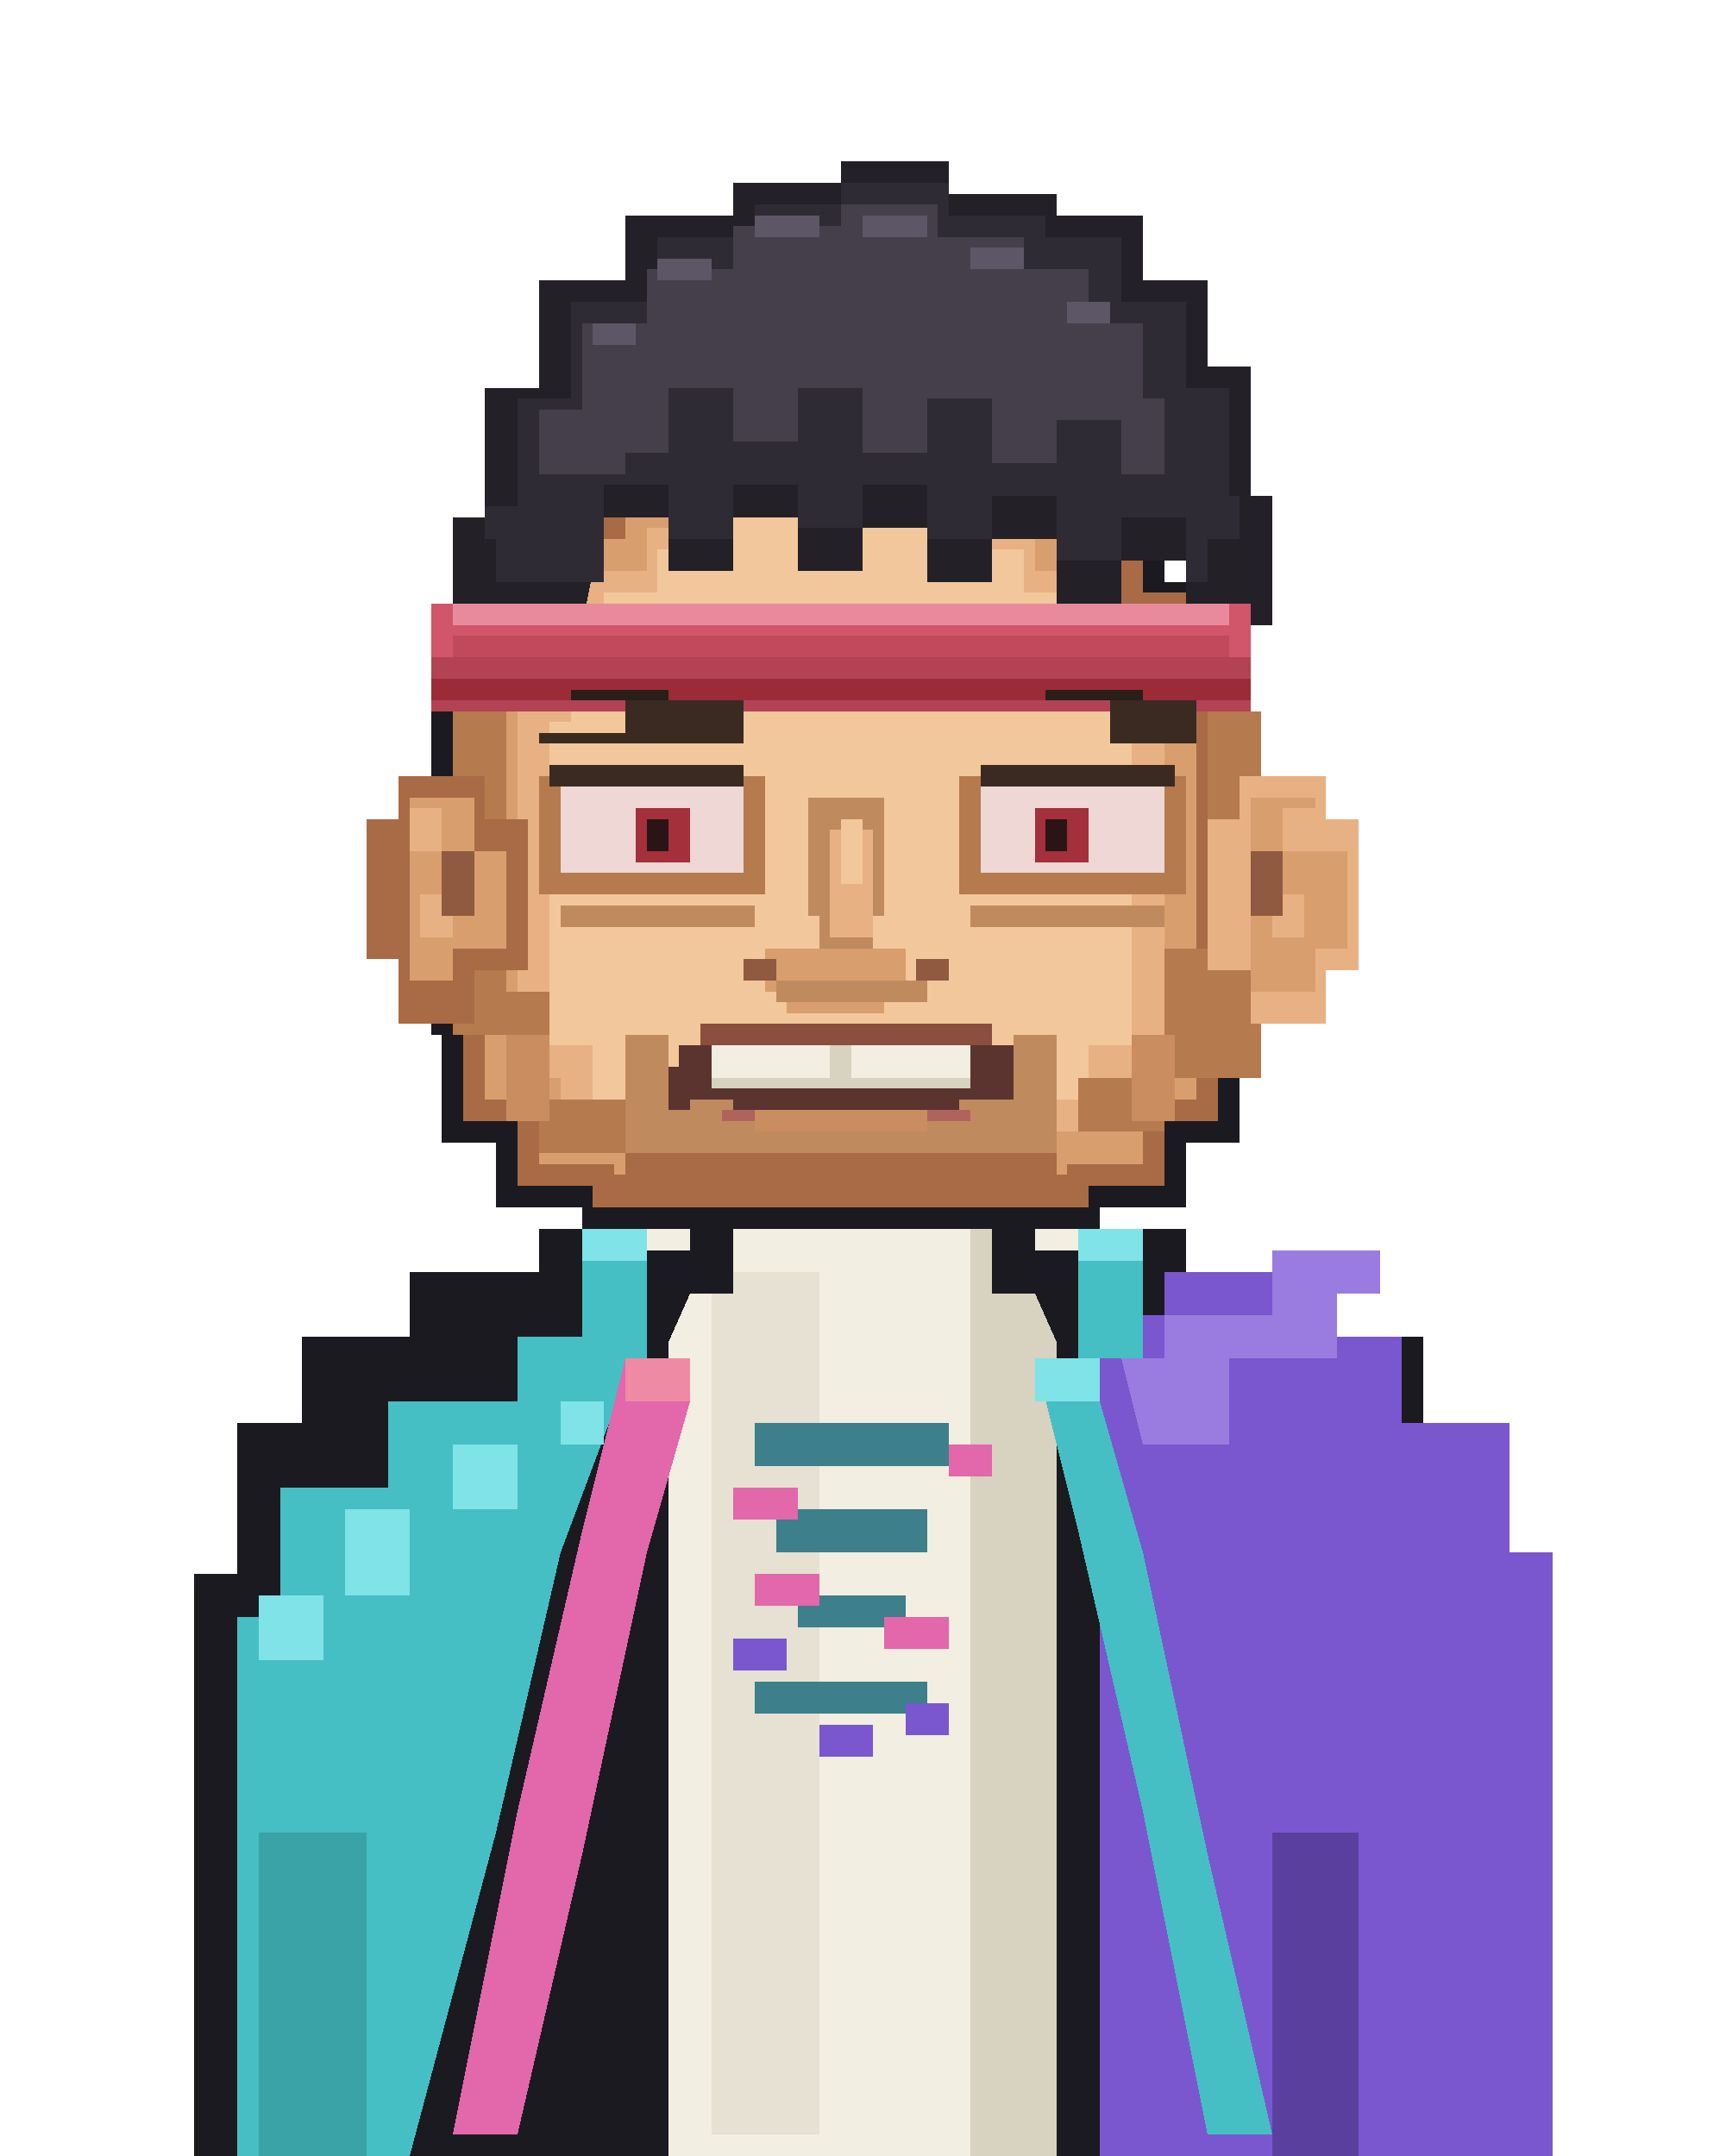
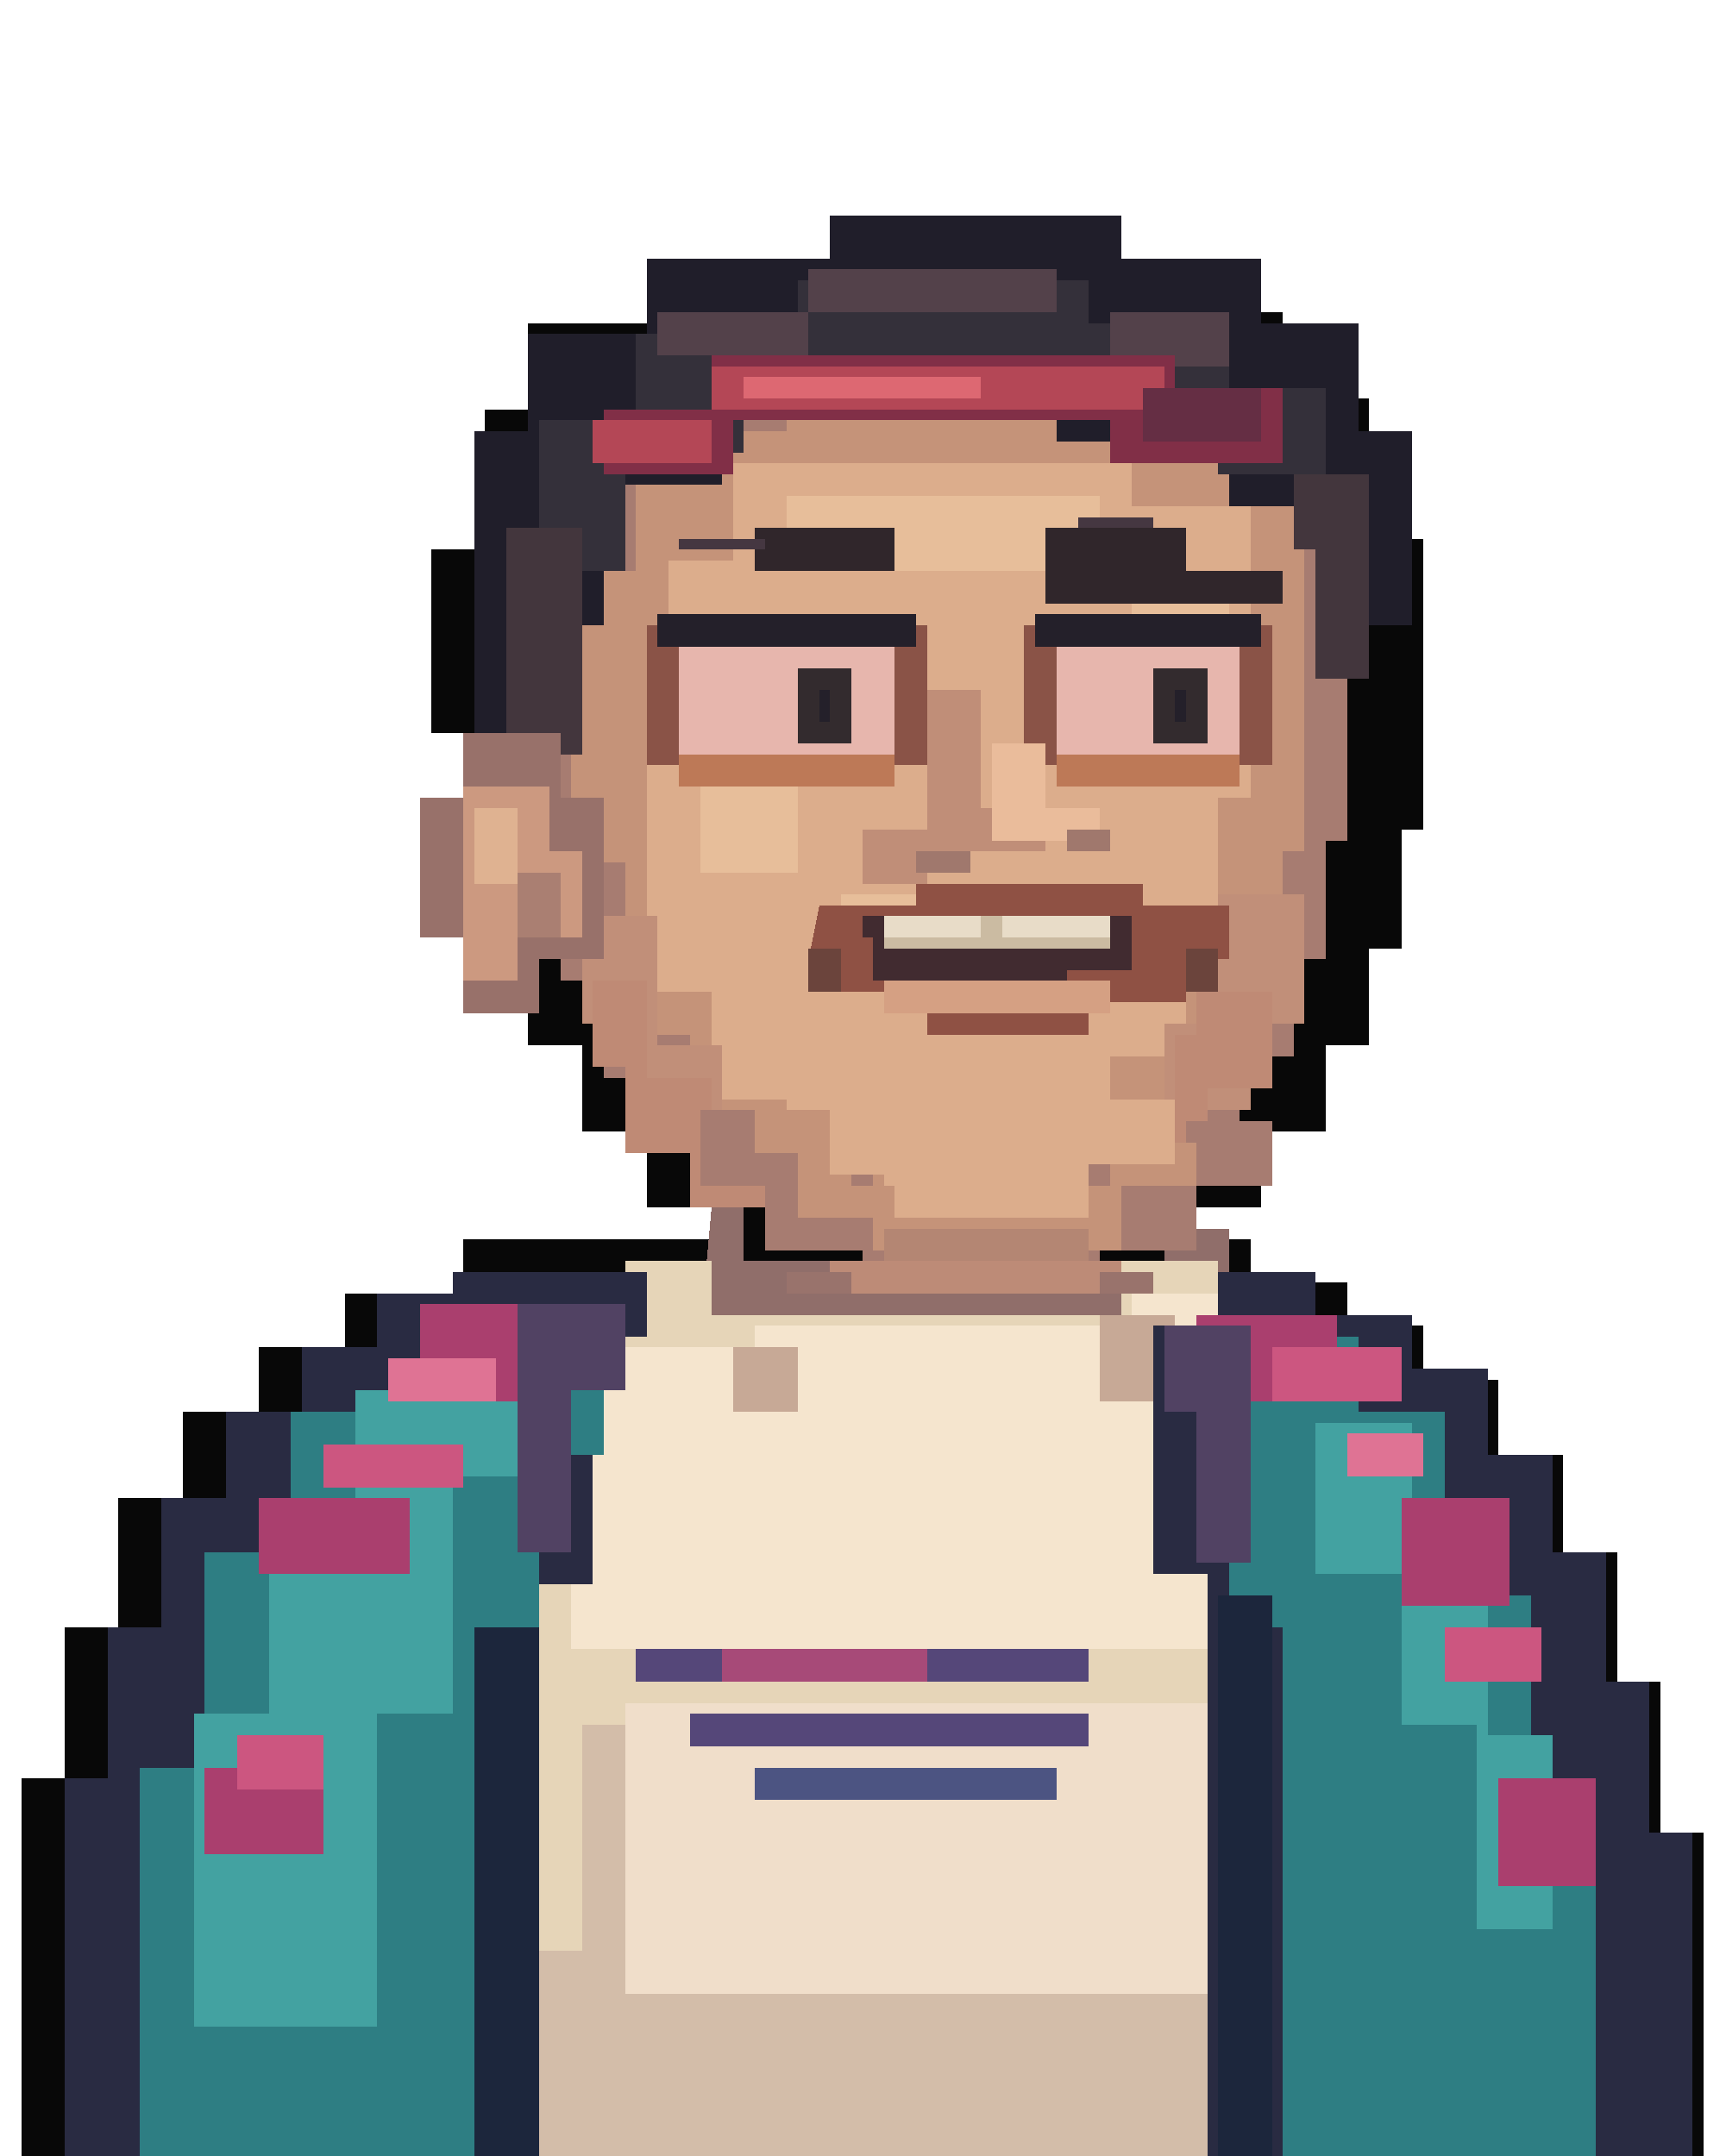
<svg xmlns="http://www.w3.org/2000/svg" width="480" height="600" viewBox="0 0 160 200" shape-rendering="crispEdges" data-expression="scared">
-   <g id="body-outline" fill="#1b1a21">
-     <path d="M18 200V146h4v-14h6v-8h10v-6h12v-4h60v4h12v6h10v8h6v14h4v54z" />
+   <g id="body-outline" fill="#080808">
+     <path d="M43 115h73v4h9v4h7v5h7v7h6v9h5v12h4v14h4v30H2v-35h4v-14h5v-12h6v-8h7v-6h8v-5h11z" />
  </g>
  <g id="neck">
-     <path fill="#b57a4e" d="M62 104h32v16h-8v4H70v-4h-8z" />
-     <path fill="#d99e6d" d="M65 104h26v13h5v5H60v-5h5z" />
-     <path fill="#e8b183" d="M69 106h18v9H69z" />
-     <path fill="#a86b45" d="M65 113h26v8H65z" />
+     <path fill="#99736c" d="M66 99h44v26H58v-8h8z" />
+     <path fill="#bd8b77" d="M71 101h33v19H66v-6h5z" />
+     <path fill="#d8a585" d="M75 102h27v14H75z" />
+     <path fill="#906e6a" d="M66 112h11v7h28v-5h9v9H65z" />
  </g>
-   <g id="tank">
-     <path fill="#f2eee1" d="M62 114h36v86H62z" />
-     <path fill="#d8d2c0" d="M90 114h8v86h-8z" />
-     <path fill="#e6e1d2" d="M66 118h10v80H66z" />
-     <path fill="#3d7f8a" d="M70 132h18v4H70zM72 140h14v4H72zM74 148h10v3H74zM70 156h16v3H70z" />
-     <path fill="#e267ab" d="M68 138h6v3h-6zM88 134h4v3h-4zM70 146h6v3h-6zM82 150h6v3h-6z" />
-     <path fill="#7a57cf" d="M68 152h5v3h-5zM84 158h4v3h-4zM76 160h5v3h-5z" />
+   <g id="shirt">
+     <path fill="#e6d5b8" d="M66 122h38v-5h9v8h13v22h-5v53H37v-53h7v-22h14v-8h8z" />
+     <path fill="#f5e5ce" d="M70 123h35v-3h9v33H53v-28h17z" />
+     <path fill="#d3bda9" d="M54 160h67v40H43v-19h11z" />
+     <path fill="#f0deca" d="M58 158h55v27H58z" />
+     <path fill="#c7a996" d="M68 125h6v6h-6zM102 122h7v8h-7z" />
+     <path fill="#554779" d="M59 153h42v3H59zM64 159h37v3H64z" />
+     <path fill="#a74a78" d="M67 153h19v3H67z" />
+     <path fill="#4c5482" d="M70 164h28v3H70z" />
  </g>
-   <g id="windbreaker">
-     <path fill="#1b1a21" d="M18 200v-54h4v-14h6v-8h10v-6h12v-4h14v6l-8 18-6 28-6 34z" />
-     <path fill="#1b1a21" d="M142 200v-54h-4v-14h-6v-8h-10v-6h-12v-4h-14v6l8 18 6 28 6 34z" />
-     <path fill="#46bfc4" d="M22 200v-50h4v-12h10v-8h12v-6h10v4l-6 16-6 26-8 30z" />
-     <path fill="#7fe3e8" d="M24 148h8v-8h10v-6h10v-4h4v4h-8v6H38v8h-8v6h-6z" />
-     <path fill="#3aa3a8" d="M24 170h10v30H24z" />
-     <path fill="#e267ab" d="M58 126h6v4l-4 14-6 28-6 26h-6l6-30 6-26z" />
-     <path fill="#ef8aa4" d="M58 126h6v4h-6z" />
-     <path fill="#7a57cf" d="M102 200v-78h6v-4h10v6h12v8h10v12h4v56z" />
-     <path fill="#9a7ce0" d="M104 126h4v-4h10v-6h10v4h-4v6h-10v8h-8z" />
-     <path fill="#5b3f9e" d="M118 170h8v30h-8z" />
-     <path fill="#46bfc4" d="M96 126h6v4l4 14 6 28 6 26h-6l-6-30-6-26z" />
-     <path fill="#7fe3e8" d="M96 126h6v4h-6z" />
-     <path fill="#f2eee1" d="M58 112h8v4h-8zM94 112h6v4h-6z" />
-     <path fill="#46bfc4" d="M54 114h6v12h-6zM100 114h6v12h-6z" />
-     <path fill="#7fe3e8" d="M54 114h6v3h-6zM100 114h6v3h-6z" />
-     <path fill="#1b1a21" d="M64 114h4v6h-4zM92 114h4v6h-4z" />
+   <g id="jacket">
+     <path fill="#292b42" d="M42 118h18v6h-5v23h-5v53H6v-35h4v-14h5v-12h6v-8h7v-6h7v-5h7zM113 118h9v4h9v5h7v8h6v9h5v12h4v14h4v30h-45v-54h-5v-23h6z" />
+     <path fill="#2e7e83" d="M39 122h17v13h-6v19h-6v46H13v-36h6v-20h8v-13h12zM114 124h12v7h8v17h8v19h6v33h-29v-49h-5z" />
+     <path fill="#43a2a1" d="M33 129h15v8h-6v22h-7v29H18v-29h7v-16h8zM122 132h9v11h7v18h6v18h-7v-19h-7v-14h-8z" />
+     <path fill="#aa3f6e" d="M39 121h14v9H39zM24 139h14v7H24zM19 164h11v8H19zM111 122h13v8h-13zM130 139h10v10h-10zM139 165h9v10h-9z" />
+     <path fill="#cc5680" d="M30 134h13v4H30zM22 161h8v5H22zM118 125h12v5h-12zM134 151h9v5h-9z" />
+     <path fill="#514263" d="M48 121h10v8h-5v15h-5zM108 123h8v22h-5v-14h-3z" />
+     <path fill="#1c263c" d="M44 151h6v49h-6zM113 148h5v52h-5z" />
+     <path fill="#df7394" d="M36 126h10v4H36zM125 133h7v4h-7z" />
+   </g>
+   <g id="under-chin-fill">
+     <path fill="#080808" d="M64 96h50v10h-7v7h-7v4H77v-4h-8v-6h-5z" />
+     <path fill="#b48673" d="M68 97h43v8h-7v6H78v-5H68z" />
  </g>
  <g id="head">
-     <path fill="#1b1a21" d="M54 112L46 112L46 106L41 106L41 96L40 96L40 64L43 64L43 54L48 54L48 47L55 47L55 42L64 42L64 38L92 38L92 42L101 42L101 47L108 47L108 54L113 54L113 64L116 64L116 96L115 96L115 106L110 106L110 112L102 112L102 114L54 114Z" />
-     <path fill="#a86b45" d="M55 110L48 110L48 104L43 104L43 95L42 95L42 65L45 65L45 55L50 55L50 48L56 48L56 44L65 44L65 40L91 40L91 44L100 44L100 48L106 48L106 55L111 55L111 65L114 65L114 95L113 95L113 104L108 104L108 110L101 110L101 112L55 112Z" />
-     <path fill="#d99e6d" d="M57 108L50 108L50 102L45 102L45 93L45 93L45 65L47 65L47 57L52 57L52 50L58 50L58 46L66 46L66 42L90 42L90 46L98 46L98 50L104 50L104 57L109 57L109 65L111 65L111 93L111 93L111 102L106 102L106 108L99 108L99 109L57 109Z" />
-     <path fill="#e8b183" d="M59 105L52 105L52 100L48 100L48 92L48 92L48 66L50 66L50 58L54 58L54 53L60 53L60 49L67 49L67 45L89 45L89 49L96 49L96 53L102 53L102 58L106 58L106 66L108 66L108 92L108 92L108 100L104 100L104 105L97 105L97 106L59 106Z" />
-     <path fill="#f2c79b" d="M61 102L55 102L55 97L51 97L51 90L51 90L51 67L53 67L53 60L56 60L56 55L61 55L61 51L68 51L68 48L88 48L88 51L95 51L95 55L100 55L100 60L103 60L103 67L105 67L105 90L105 90L105 97L101 97L101 102L95 102L95 103L61 103Z" />
-     <path fill="#b57a4e" d="M42 66h5v26h4v10h8v5h-9V96h-8zM112 66h5v34h-9v5h-8v-5h8V88h4z" />
-     <path fill="#c98d5f" d="M47 96h4v8h-4zM105 96h4v8h-4z" />
-     <path fill="#c08a5f" d="M62 101h32v4H62z" />
-     <path fill="#a86b45" d="M58 106h40v3H58z" />
+     <path fill="#080808" d="M49 30h13v-6h43v5h14v8h8v13h5v27h-2v11h-3v9h-4v8h-6v7h-9v5h-11v3H79v-3H69v-5h-9v-7h-6v-8h-5V87h-4V68h-5V51h5V38h4z" />
+     <path fill="#a77c71" d="M53 39h11v-7h40v5h14v10h7v31h-2v11h-3v9h-5v7h-7v6h-9v4H80v-3h-10v-5h-8v-7h-6v-9h-4V78h-4V61h5z" />
+     <path fill="#c59379" d="M59 40h14v-6h29v5h13v8h6v32h-2v11h-4v9h-6v8h-9v4H81v-3H72v-5h-8v-7h-6V80h-5V68h-1V53h7z" />
+     <path fill="#dcad8c" d="M68 43h37v4h11v27h-3v14h-3v10h-7v8h-9v4H82v-3h-9v-5h-7v-10h-6V68h2V52h6z" />
+     <path fill="#e7be9a" d="M73 46h29v7H73zM105 53h9v8h-9zM65 67h9v14h-9zM78 83h16v9H78z" />
+     <path fill="#c18f79" d="M54 85h7v12h6v7h8v5h-9v-6h-6v-8h-6zM113 83h8v12h-5v8h-8v5h-6v-5h6v-8h5z" />
+     <path fill="#bf8a75" d="M55 91h5v9h6v7h9v5H64v-5h-6v-8h-3zM111 92h7v9h-6v6h-9v-5h6v-6h2z" />
+   </g>
+   <g id="chin-fullness">
+     <path fill="#a77c71" d="M65 103h9v7h9v4h19v-4h8v-6h8v6h-7v6h-9v3H80v-3h-9v-6h-6z" />
+     <path fill="#c59379" d="M70 103h9v7h24v-4h8v4h-7v6H81v-3H74v-6h-4z" />
+     <path fill="#dcad8c" d="M77 101h7v5h18v-4h7v6h-8v5H83v-4h-6z" />
+     <path fill="#b48673" d="M82 114h19v3H82z" />
+   </g>
+   <g id="jaw-neck-transition">
+     <path fill="#99736c" d="M73 118h34v2H73z" />
+     <path fill="#bd8b77" d="M79 117h23v3H79z" />
+   </g>
+   <g id="hair">
+     <path fill="#201e2a" d="M44 58V40h5v-9h11v-7h17v-4h27v4h13v6h9v10h5v18h-8V47h-9v-6H98v-4H67v8H56v13h-5v16h-7z" />
+     <path fill="#34303a" d="M50 39h9v-8h15v-5h27v4h13v6h9v8h-10v-6H98v-4H69v8H58v11h-8z" />
+     <path fill="#53414a" d="M61 29h14v-4h23v4H75v4H61zM103 29h11v5h-11z" />
+     <path fill="#43363d" d="M47 49h7v21h-7zM120 44h7v19h-5V51h-2z" />
+   </g>
+   <g id="headband">
+     <path fill="#812f47" d="M56 38h10v-5h43v3h10v7h-16v-4H68v5H56z" />
+     <path fill="#b44756" d="M66 34h42v4H66zM55 39h11v4H55z" />
+     <path fill="#dd6872" d="M69 35h22v2H69z" />
+     <path fill="#652e44" d="M106 36h11v5h-11z" />
  </g>
  <g id="ear">
-     <path fill="#a86b45" d="M37 72h8v4h4v14h-5v5h-7v-6h-3V76h3z" />
-     <path fill="#d99e6d" d="M38 74h6v5h3v9h-5v3h-4z" />
-     <path fill="#e8b183" d="M38 75h3v4h-3zM39 83h3v4h-3z" />
-     <path fill="#8f5a3f" d="M41 79h3v6h-3z" />
-     <path fill="#e8b183" d="M115 72h8v4h3v14h-3v5h-7v-5h-4V76h3z" />
-     <path fill="#d99e6d" d="M116 74h6v5h3v9h-3v4h-6z" />
-     <path fill="#e8b183" d="M119 75h3v4h-3zM118 83h3v4h-3z" />
-     <path fill="#8f5a3f" d="M116 79h3v6h-3z" />
-   </g>
-   <g id="hair">
-     <path fill="#232028" d="M54 58H42V48H45V36H50V26H58V20H68V17H78V15H88V18H98V20H106V26H112V34H116V46H118V58H110V52H104V56H98V50H92V54H86V49H80V53H74V48H68V53H62V48H56Z" />
-     <path fill="#2f2b35" d="M56 54H45V47H48V37H53V28H61V22H70V19H78V17H88V20H97V22H104V28H110V36H114V46H115V54H110V48H104V52H98V46H92V50H86V45H80V49H74V45H68V50H62V45H56Z" />
-     <path fill="#453f4c" d="M58 44H50V38H54V30H60V25H68V21H78V19H87V22H95V25H101V30H106V37H108V44H104V39H98V43H92V37H86V42H80V36H74V41H68V36H62V42H58Z" />
-     <path fill="#5d5666" d="M55 30h4v2h-4zM61 24h5v2h-5zM70 20h6v2h-6zM80 20h6v2h-6zM90 23h5v2h-5zM99 28h4v2h-4z" />
-     <path fill="#232028" d="M42 50h4v8h-4zM112 50h4v8h-4z" />
-   </g>
-   <g id="headband">
-     <path fill="#b34254" d="M40 61h76v5H40z" />
-     <path fill="#d1566a" d="M40 56h76v5H40z" />
-     <path fill="#e88a9c" d="M42 56h72v2H42z" />
-     <path fill="#c04a5c" d="M42 59h72v2H42z" />
-     <path fill="#9c2b38" d="M40 63h76v2H40z" />
+     <path fill="#98716a" d="M43 68h9v6h4v15h-6v5h-7v-7h-4V74h4z" />
+     <path fill="#cc9980" d="M43 73h8v6h3v8h-6v4h-5z" />
+     <path fill="#dfb291" d="M44 75h4v7h-4z" />
+     <path fill="#aa7f72" d="M48 81h4v6h-4z" />
  </g>
  <g id="expression-neutral">
    <g id="expression-brows">
-       <path fill="#3a2a22" d="M50 68h8v-3h11v4H50z" />
-       <path fill="#3a2a22" d="M92 69h11v-4h8v4H92z" />
-       <path fill="#2a1e18" d="M53 64h9v1H53zM97 64h9v1H97z" />
+       <path fill="#30262b" d="M60 53h10v-4h13v4H60z" />
+       <path fill="#30262b" d="M97 49h13v4h9v3H97z" />
+       <path fill="#453741" d="M63 50h8v1h-8zM100 48h7v1h-7z" />
    </g>
    <g id="expression-eyes">
-       <path fill="#b57a4e" d="M50 72h21v11H50zM89 72h21v11H89z" />
-       <path fill="#eed7d4" d="M52 73h17v8H52zM91 73h17v8H91z" />
-       <path fill="#a3303a" d="M59 75h5v5h-5zM96 75h5v5h-5z" />
-       <path fill="#2a1416" d="M60 76h2v3h-2zM97 76h2v3h-2z" />
-       <path fill="#3a2a22" d="M51 71h18v2H51zM91 71h18v2H91z" />
-       <path fill="#c08a5f" d="M52 84h18v2H52zM90 84h18v2H90z" />
+       <path fill="#8a5347" d="M60 58h26v13H60zM95 58h23v13H95z" />
+       <path fill="#e7b6ad" d="M63 60h20v10H63zM98 60h17v10H98z" />
+       <path fill="#332b2e" d="M74 62h5v7h-5zM107 62h5v7h-5z" />
+       <path fill="#24202a" d="M76 64h1v3h-1zM109 64h1v3h-1z" />
+       <path fill="#24202a" d="M61 57h24v3H61zM96 57h21v3H96z" />
+       <path fill="#bd7957" d="M63 70h20v3H63zM98 70h17v3H98z" />
    </g>
-     <path fill="#c08a5f" d="M75 74h7v11h-1v6h-5v-6h-1z" />
-     <path fill="#e8b183" d="M77 77h4v10h-4z" />
-     <path fill="#d99e6d" d="M71 88h13v4h-2v2h-9v-2h-2z" />
-     <path fill="#f2c79b" d="M78 76h2v6h-2z" />
-     <path fill="#8f5a3f" d="M69 89h3v2h-3zM85 89h3v2h-3z" />
-     <path fill="#c08a5f" d="M72 91h14v2H72z" />
+     <g id="expression-nose">
+       <path fill="#c08e78" d="M86 64h5v11h6v4H86v3h-6v-5h6z" />
+       <path fill="#eabc9b" d="M92 69h5v6h5v3h-10z" />
+       <path fill="#a0786d" d="M85 79h5v2h-5zM99 77h4v2h-4z" />
+     </g>
    <g id="expression-mouth">
-       <path fill="#8a4f3f" d="M65 95h27v2H65z" />
-       <path fill="#5b3430" d="M63 97h31v5h-5v3H68v-3h-5z" />
-       <path fill="#f2eee1" d="M66 97h11v4H66zM79 97h11v4H79z" />
-       <path fill="#d8d2c0" d="M77 97h2v4h-2zM66 100h24v1H66z" />
-       <path fill="#b0635c" d="M67 103h23v2H67z" />
-       <path fill="#5b3430" d="M61 99h3v4h-3zM95 99h3v4h-3z" />
+       <path fill="#8f5144" d="M76 84h9v-2h21v2h8v5h-4v4h-9v3H86v-4h-8v-3h-3z" />
+       <path fill="#412b30" d="M80 85h25v5h-6v3H87v-2h-6v-4h-1z" />
+       <path fill="#e8dcc8" d="M82 85h21v3H82z" />
+       <path fill="#cbbba2" d="M91 85h2v3h-2zM82 87h21v1H82z" />
+       <path fill="#d5a083" d="M82 91h21v3H82z" />
+       <path fill="#6b443c" d="M75 88h3v4h-3zM110 88h3v4h-3z" />
    </g>
-     <path fill="#c08a5f" d="M58 96h4v11h-4zM94 96h4v11h-4z" />
-     <path fill="#c08a5f" d="M62 104h32v3H62z" />
-     <path fill="#a86b45" d="M58 107h40v2H58z" />
-     <path fill="#c98d5f" d="M70 103h16v2H70z" />
  </g>
</svg>
